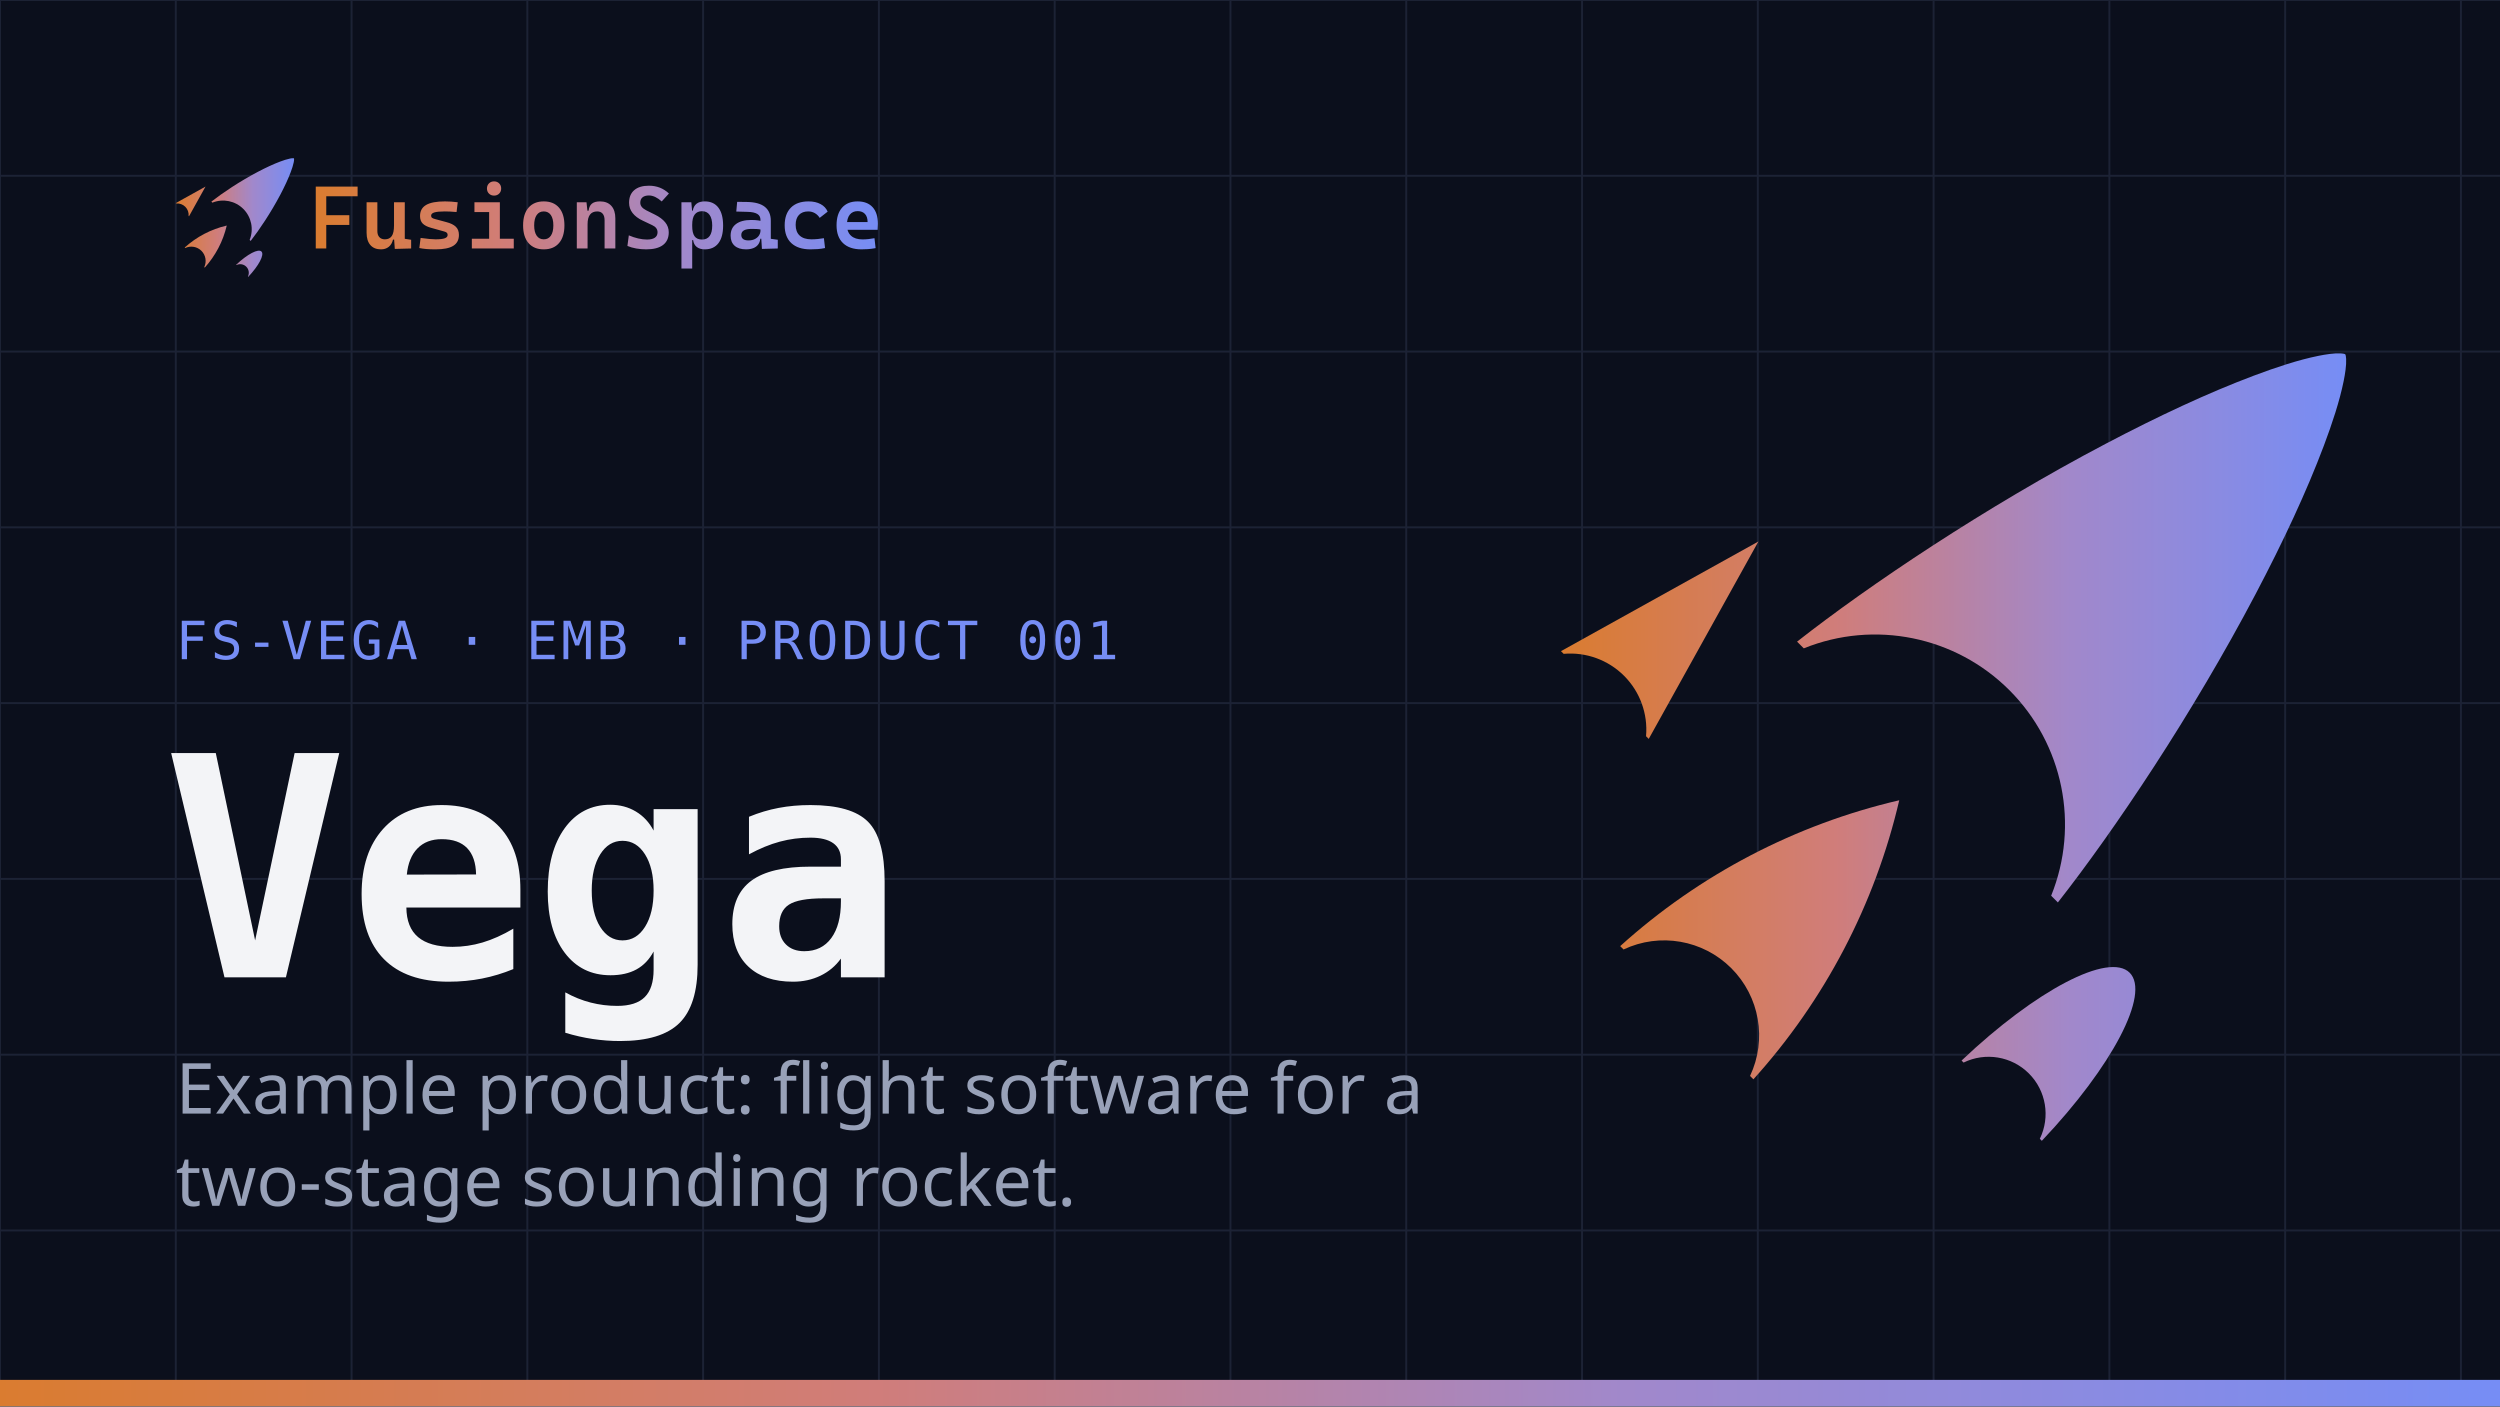
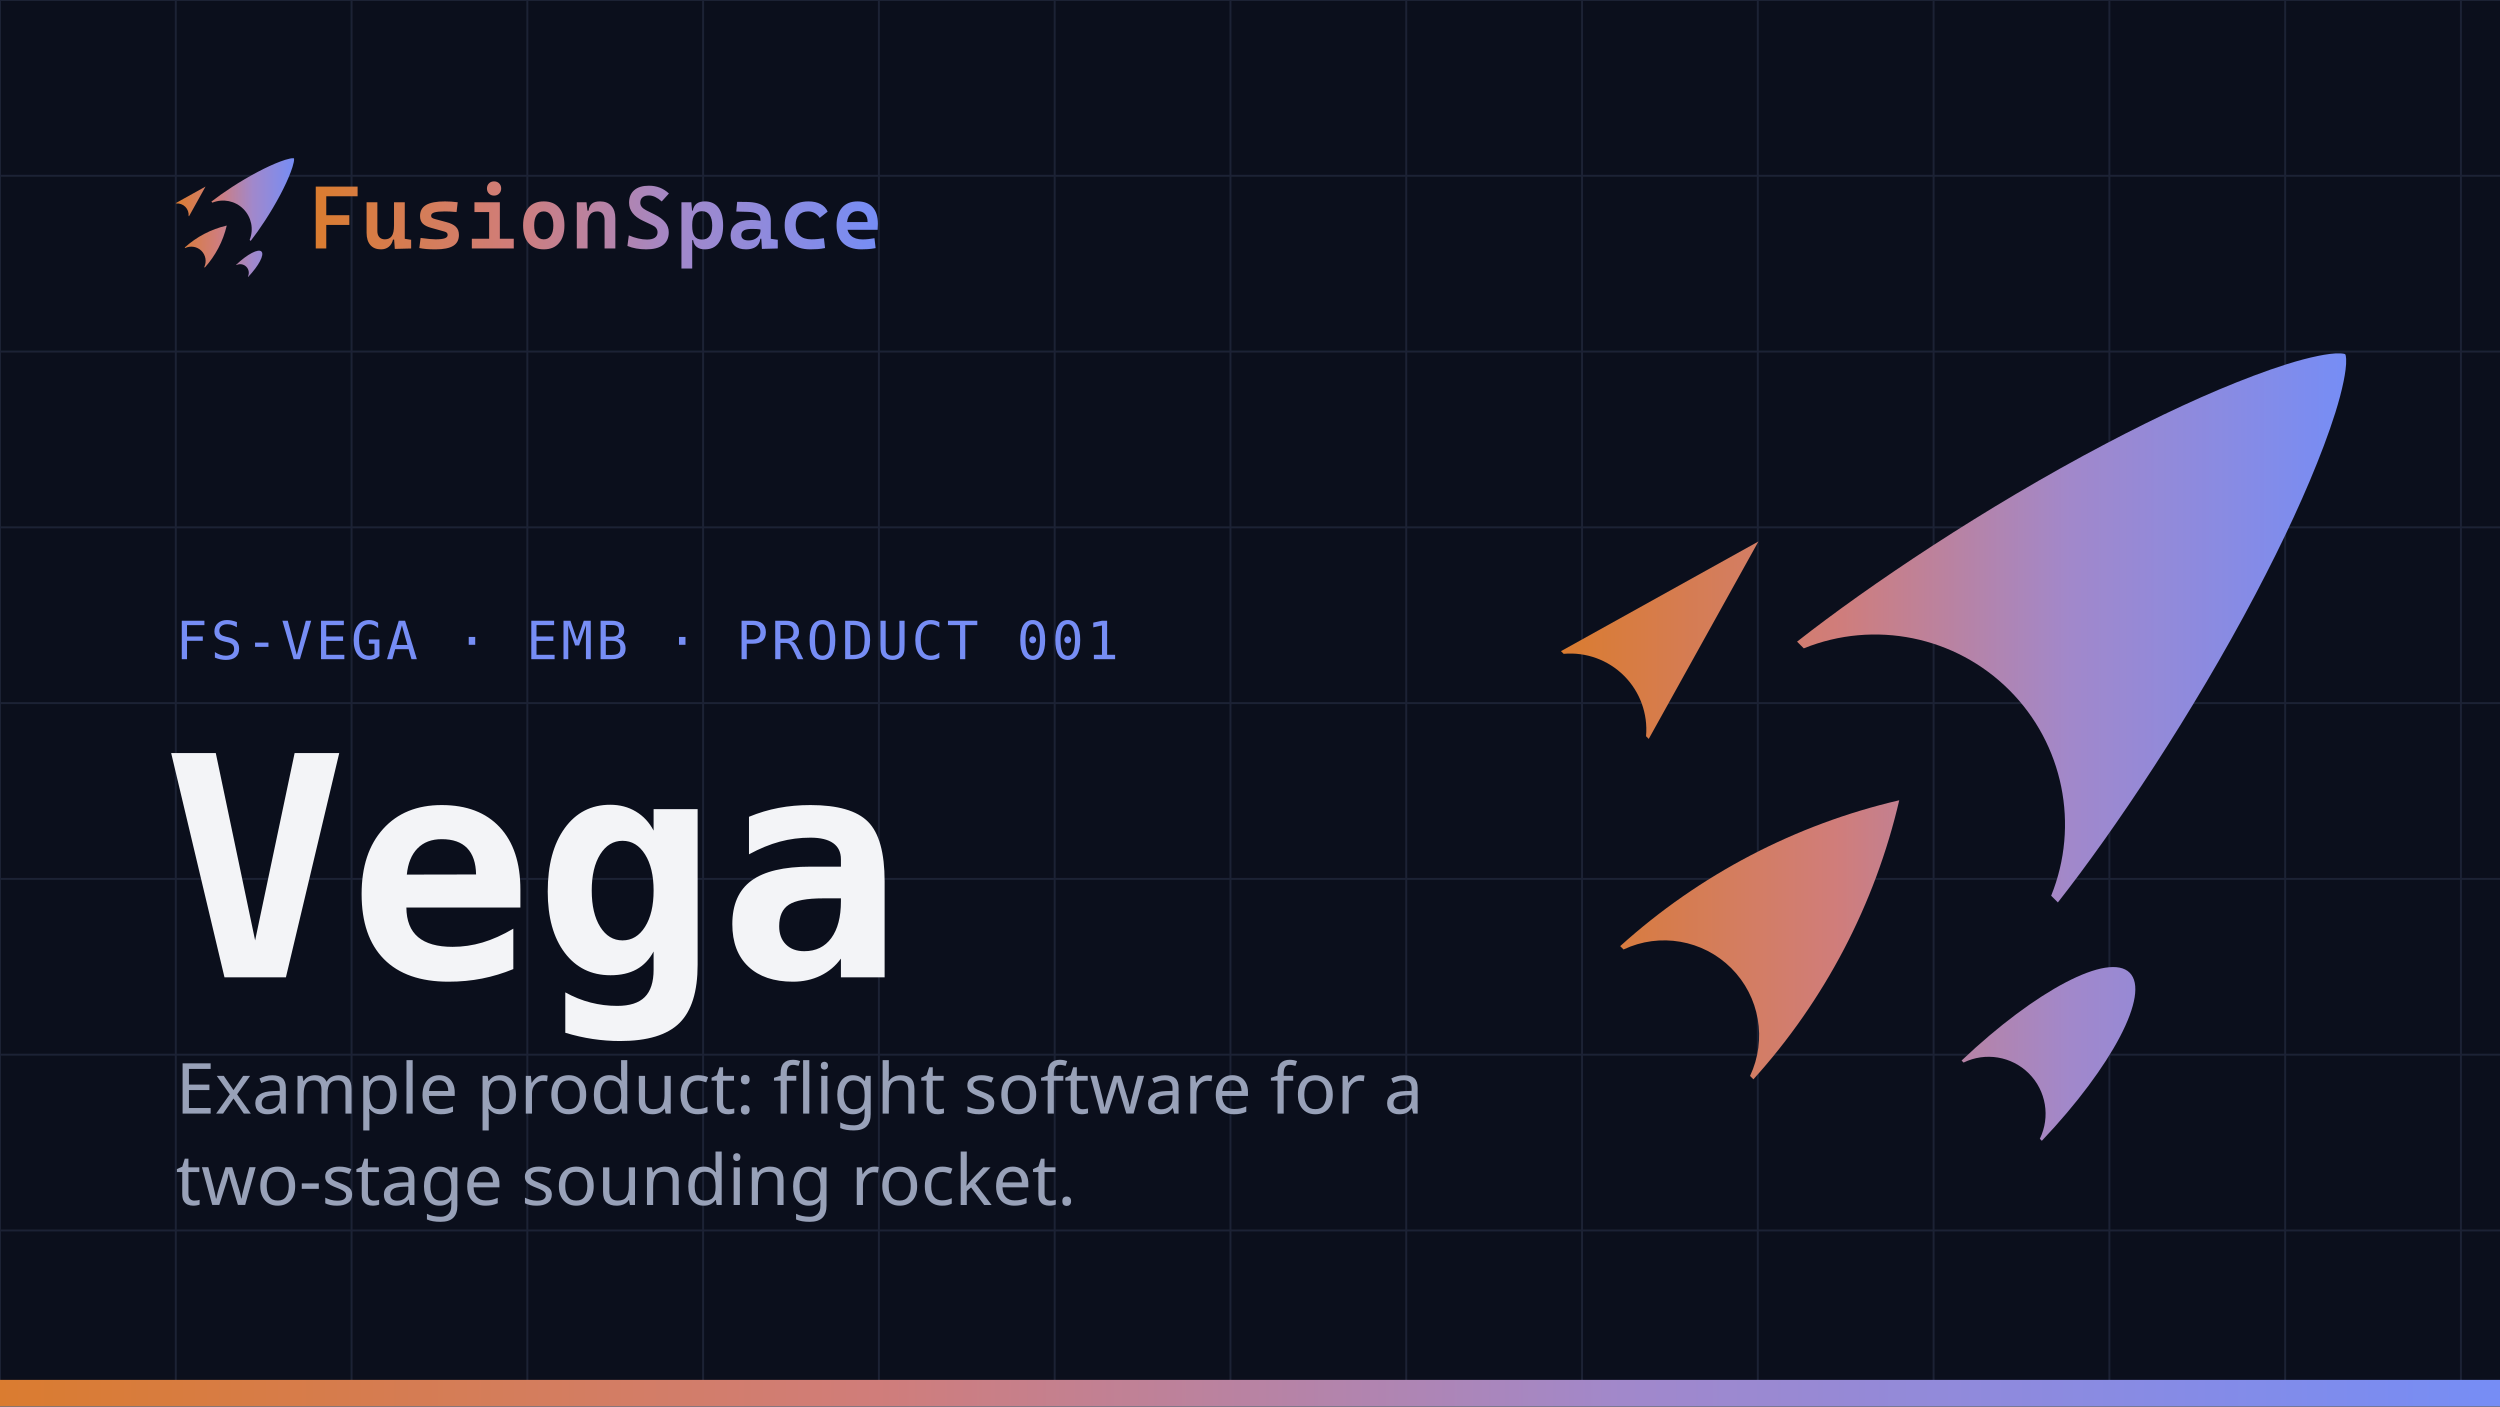
<svg xmlns="http://www.w3.org/2000/svg" width="1920" height="1080" viewBox="0 0 1920 1080" version="1.1">
  <defs id="defs">
    <linearGradient id="pb-strip" gradientUnits="userSpaceOnUse" x1="0" y1="0" x2="1920" y2="0">
      <stop offset="0.0" stop-color="#DA7C30" />
      <stop offset="0.35" stop-color="#D07D7A" />
      <stop offset="0.65" stop-color="#A188CB" />
      <stop offset="1.0" stop-color="#768DF5" />
    </linearGradient>
    <linearGradient id="pl-mg" gradientUnits="userSpaceOnUse" x1="0" y1="0" x2="114.668" y2="0">
      <stop offset="0.0" stop-color="#DA7C30" />
      <stop offset="0.35" stop-color="#D07D7A" />
      <stop offset="0.65" stop-color="#A188CB" />
      <stop offset="1.0" stop-color="#768DF5" />
    </linearGradient>
    <linearGradient id="pl-wg" gradientUnits="userSpaceOnUse" x1="135.668" y1="0" x2="680.485" y2="0">
      <stop offset="0.0" stop-color="#DA7C30" />
      <stop offset="0.35" stop-color="#D07D7A" />
      <stop offset="0.65" stop-color="#A188CB" />
      <stop offset="1.0" stop-color="#768DF5" />
    </linearGradient>
    <linearGradient id="pm-mg" gradientUnits="userSpaceOnUse" x1="0" y1="0" x2="199.422" y2="0">
      <stop offset="0.0" stop-color="#DA7C30" />
      <stop offset="0.35" stop-color="#D07D7A" />
      <stop offset="0.65" stop-color="#A188CB" />
      <stop offset="1.0" stop-color="#768DF5" />
    </linearGradient>
  </defs>
  <g id="layer-background">
    <rect width="1920" height="1080" fill="#0B0F1C" />
    <path d="M0,0V1080M135,0V1080M270,0V1080M405,0V1080M540,0V1080M675,0V1080M810,0V1080M945,0V1080M1080,0V1080M1215,0V1080M1350,0V1080M1485,0V1080M1620,0V1080M1755,0V1080M1890,0V1080M0,0H1920M0,135H1920M0,270H1920M0,405H1920M0,540H1920M0,675H1920M0,810H1920M0,945H1920M0,1080H1920" stroke="#2A3248" stroke-width="1.5" opacity="0.55" fill="none" />
    <rect x="0" y="1059.75" width="1920" height="20.25" fill="url(#pb-strip)" />
  </g>
  <g id="layer-brand">
    <g transform="translate(135 121.5) scale(0.792391)">
      <path fill="url(#pl-mg)" d="M49.4,65.267 A91.912,91.912 0 0 1 28.1,106.02 L27.609,105.529 A13.874,13.874 0 0 0 9.138,87.059 L8.648,86.568 A91.912,91.912 0 0 1 49.4,65.267 Z" />
      <path fill="url(#pl-mg)" d="M28.836,27.474 L12.816,56.31 L12.424,55.917 A11.099,11.099 0 0 0 0.392,43.886 L0,43.494 L28.836,27.474 Z" />
      <path fill="url(#pl-mg)" d="M83.048,90.452 A8.324,29.134 45 0 1 70.221,115 L69.927,114.706 A8.324,8.324 0 0 0 58.795,103.573 L58.5,103.279 A8.324,29.134 45 0 1 83.048,90.452 Z" />
      <path fill="url(#pl-mg)" d="M114.529,0.139 C114.596,0.206 114.647,0.551 114.66,0.82 C114.708,1.741 114.51,3.012 114.303,4.033 C113.71,6.967 112.634,10.223 111.404,13.495 C108.886,20.189 105.487,27.458 101.452,35.131 C92.22,52.684 80.843,69.636 72.564,80.19 L71.583,79.209 A27.747,27.747 0 0 0 35.459,43.085 L34.478,42.104 C45.032,33.824 61.983,22.447 79.536,13.216 C87.209,9.18 94.479,5.782 101.173,3.264 C104.444,2.034 107.7,0.957 110.634,0.364 C111.656,0.158 112.927,-0.04 113.848,0.007 C114.116,0.021 114.461,0.071 114.529,0.139 Z" />
      <path fill="url(#pl-wg)" d="M135.668 87.5V27.5H145.851V87.5ZM135.668 64.683V55.261H168.203V64.683ZM135.668 36.88V27.5H176.232V36.88ZM198.879 88.345Q192.203 88.345 188.57 84.141Q184.936 79.937 184.936 72.289V42.711H195.372V70.599Q195.372 74.444 197.316 76.535Q199.26 78.627 202.682 78.627Q207.077 78.627 209.295 75.521Q211.513 72.415 211.513 65.106L213.795 78.88H210.541Q209.485 83.444 206.422 85.894Q203.358 88.345 198.879 88.345ZM212.274 87.923 211.513 77.19V69.331H221.95V78.12L228.119 79.049V87.5ZM211.513 74.824V42.711H221.95V72.289ZM251.781 88.345Q246.668 88.345 242.865 88.028Q239.063 87.711 236.063 87.077L237.288 77.275Q242.232 77.951 245.781 78.289Q249.33 78.627 251.781 78.627Q257.95 78.627 260.717 77.613Q263.485 76.599 263.485 74.401Q263.485 73.007 262.682 72.246Q261.879 71.486 260.147 71.021L247.26 67.43Q241.936 65.951 239.337 63.352Q236.739 60.754 236.739 56.021Q236.739 48.754 242.633 45.31Q248.527 41.866 260.992 41.866Q264.034 41.866 267.013 42.077Q269.992 42.289 273.246 42.711L272.147 52.176Q268.471 51.838 265.703 51.711Q262.936 51.585 260.739 51.585Q253.767 51.585 250.619 52.556Q247.471 53.528 247.471 55.683Q247.471 57.12 248.401 57.796Q249.33 58.472 251.274 58.979L262.091 61.894Q268.386 63.5 271.408 66.415Q274.429 69.331 274.429 74.359Q274.429 81.542 268.915 84.944Q263.401 88.345 251.781 88.345ZM303.71 87.5V45.246H314.105V87.5ZM286.936 87.5V78.035H304.556V87.5ZM313.26 87.5V78.035H327.584V87.5ZM289.471 52.176V42.711H314.105V52.176ZM308.485 36.246Q305.485 36.246 303.541 34.303Q301.598 32.359 301.598 29.359Q301.598 26.359 303.541 24.415Q305.485 22.472 308.485 22.472Q311.485 22.472 313.429 24.415Q315.372 26.359 315.372 29.359Q315.372 32.359 313.429 34.303Q311.485 36.246 308.485 36.246ZM356.654 88.345Q347.147 88.345 341.886 82.261Q336.626 76.176 336.626 65.106Q336.626 53.993 341.886 47.93Q347.147 41.866 356.654 41.866Q366.203 41.866 371.443 47.93Q376.682 53.993 376.682 65.106Q376.682 76.176 371.443 82.261Q366.203 88.345 356.654 88.345ZM356.654 78.627Q361.133 78.627 363.541 75.099Q365.95 71.57 365.95 65.106Q365.95 58.599 363.52 55.092Q361.091 51.585 356.654 51.585Q352.217 51.585 349.788 55.092Q347.358 58.599 347.358 65.106Q347.358 71.57 349.788 75.099Q352.217 78.627 356.654 78.627ZM415.598 87.5V60.035Q415.598 55.979 413.739 53.782Q411.879 51.585 408.499 51.585Q399.119 51.585 399.119 64.007L396.499 50.824H400.133Q400.64 46.303 403.281 44.085Q405.922 41.866 411.161 41.866Q418.26 41.866 422.147 46.176Q426.034 50.486 426.034 58.345V87.5ZM388.682 87.5V42.711H398.063L399.119 52.176V87.5ZM455.992 88.345Q450.879 88.345 446.21 87.5Q441.541 86.655 437.739 85.049L439.091 74.782Q443.739 76.768 448.217 77.803Q452.696 78.838 456.668 78.838Q461.739 78.838 464.337 77.042Q466.936 75.246 466.936 71.782Q466.936 67.261 461.781 64.894L452.443 60.458Q446.147 57.5 442.746 53.148Q439.344 48.796 439.344 43.134Q439.344 35.275 444.351 30.965Q449.358 26.655 458.527 26.655Q464.274 26.655 469.112 28.535Q473.95 30.415 477.964 34.218L470.992 41.908Q467.739 39.035 464.675 37.577Q461.612 36.12 458.57 36.12Q454.598 36.12 452.401 37.915Q450.203 39.711 450.203 43.134Q450.203 45.5 451.703 47.296Q453.203 49.092 456.034 50.528L464.443 54.711Q470.908 57.923 474.351 62.127Q477.795 66.331 477.795 71.824Q477.795 79.894 472.239 84.12Q466.682 88.345 455.992 88.345ZM490.091 106.937V42.711H499.682L500.527 52.176V106.937ZM512.781 88.345Q507.922 88.345 504.964 86.063Q502.006 83.782 501.415 79.387H497.485L500.527 65.739Q500.527 72.415 502.788 75.627Q505.048 78.838 510.077 78.838Q514.936 78.838 517.429 75.415Q519.922 71.993 519.922 65.317Q519.922 58.556 517.386 54.965Q514.851 51.373 510.077 51.373Q505.344 51.373 502.936 54.606Q500.527 57.838 500.527 64.514L497.739 50.824H501.119Q501.837 46.43 504.71 44.148Q507.584 41.866 512.739 41.866Q521.316 41.866 525.901 47.908Q530.485 53.951 530.485 65.317Q530.485 76.514 525.901 82.43Q521.316 88.345 512.781 88.345ZM568.091 87.923 567.288 74.655 566.696 69.669V59.782Q566.696 55.852 563.612 54.014Q560.527 52.176 554.401 52.007L543.246 51.711L544.091 42.289L553.556 42.415Q565.302 42.585 571.006 47.211Q576.71 51.838 576.71 60.711V78.12L583.471 79.049V87.5ZM552.668 88.345Q545.57 88.345 541.661 84.88Q537.753 81.415 537.753 75.077Q537.753 67.725 542.992 63.796Q548.232 59.866 557.823 59.866Q561.626 59.866 564.499 60.289Q567.372 60.711 569.992 61.599L568.133 69.373Q565.386 68.739 563.02 68.634Q560.654 68.528 558.077 68.528Q548.105 68.528 548.105 74.401Q548.105 76.979 549.858 78.331Q551.612 79.683 554.95 79.683Q558.837 79.683 561.457 78.268Q564.077 76.852 565.386 74.676Q566.696 72.5 566.696 70.176V66.542L568.725 78.035H565.133L566.612 76.683Q566.527 80.57 564.816 83.169Q563.105 85.768 560.02 87.056Q556.936 88.345 552.668 88.345ZM615.034 88.345Q603.119 88.345 596.633 82.324Q590.147 76.303 590.147 65.021Q590.147 54.035 596.147 47.951Q602.147 41.866 613.302 41.866Q620.105 41.866 624.943 44.465Q629.781 47.063 631.809 51.796L624.077 57.838Q622.217 54.838 619.323 53.211Q616.429 51.585 612.964 51.585Q607.217 51.585 604.006 54.965Q600.795 58.345 600.795 64.599Q600.795 71.444 604.746 75.035Q608.696 78.627 616.048 78.627Q619.133 78.627 622.196 78.331Q625.26 78.035 628.175 77.528L629.274 87.077Q625.851 87.838 622.175 88.092Q618.499 88.345 615.034 88.345ZM664.556 88.345Q653.02 88.345 646.725 82.324Q640.429 76.303 640.429 65.021Q640.429 54.035 645.774 47.951Q651.119 41.866 660.837 41.866Q670.217 41.866 675.351 47.444Q680.485 53.021 680.485 63.627Q680.485 66.711 680.232 69.415H647.95V61.894H670.513Q670.513 56.782 667.978 54.035Q665.443 51.289 660.922 51.289Q655.978 51.289 653.232 54.754Q650.485 58.218 650.485 64.599Q650.485 71.486 654.415 75.099Q658.344 78.711 665.57 78.711Q668.527 78.711 671.379 78.394Q674.232 78.077 677.189 77.528L678.288 87.162Q674.147 87.923 670.682 88.134Q667.217 88.345 664.556 88.345Z" />
    </g>
    <g transform="translate(1198.823 271.35) scale(3.024)">
      <path fill="url(#pm-mg)" d="M85.914,113.508 A159.848,159.848 0 0 1 48.869,184.382 L48.016,183.529 A24.128,24.128 0 0 0 15.893,151.406 L15.04,150.553 A159.848,159.848 0 0 1 85.914,113.508 Z" />
      <path fill="url(#pm-mg)" d="M50.149,47.781 L22.289,97.93 L21.606,97.248 A19.302,19.302 0 0 0 0.682,76.324 L0,75.642 L50.149,47.781 Z" />
      <path fill="url(#pm-mg)" d="M144.432,157.307 A14.477,50.669 45 0 1 122.124,200 L121.612,199.488 A14.477,14.477 0 0 0 102.251,180.127 L101.74,179.615 A14.477,50.669 45 0 1 144.432,157.307 Z" />
      <path fill="url(#pm-mg)" d="M199.181,0.241 C199.298,0.359 199.385,0.959 199.41,1.426 C199.492,3.027 199.147,5.238 198.788,7.014 C197.757,12.117 195.885,17.78 193.745,23.469 C189.367,35.111 183.456,47.753 176.438,61.098 C160.383,91.625 140.597,121.106 126.198,139.461 L124.492,137.755 A48.256,48.256 0 0 0 61.667,74.93 L59.961,73.224 C78.316,58.825 107.797,39.039 138.324,22.984 C151.669,15.965 164.31,10.055 175.953,5.676 C181.642,3.537 187.305,1.665 192.407,0.634 C194.184,0.275 196.395,-0.07 197.996,0.012 C198.463,0.036 199.063,0.124 199.181,0.241 Z" />
    </g>
  </g>
  <g id="layer-text-edit-me">
    <text x="135" y="506.25" text-anchor="start" fill="#768DF5" style="font-family:'Cascadia Mono',monospace;font-weight:400;font-size:40.5px;letter-spacing:2.531px">FS-VEGA · EMB · PRODUCT 001</text>
    <text x="124.875" y="750.6" text-anchor="start" fill="#F3F4F7" style="font-family:'Cascadia Mono',monospace;font-weight:600;font-size:236.25px">Vega</text>
    <text x="135" y="855.225" text-anchor="start" fill="#98A1B8" style="font-family:Archivo,sans-serif;font-weight:400;font-size:54px">Example product: flight software for a</text>
-     <text x="135" y="926.1" text-anchor="start" fill="#98A1B8" style="font-family:Archivo,sans-serif;font-weight:400;font-size:54px">two-stage sounding rocket.</text>
+     <text x="135" y="925.425" text-anchor="start" fill="#98A1B8" style="font-family:Archivo,sans-serif;font-weight:400;font-size:54px">two-stage sounding rocket.</text>
  </g>
</svg>
